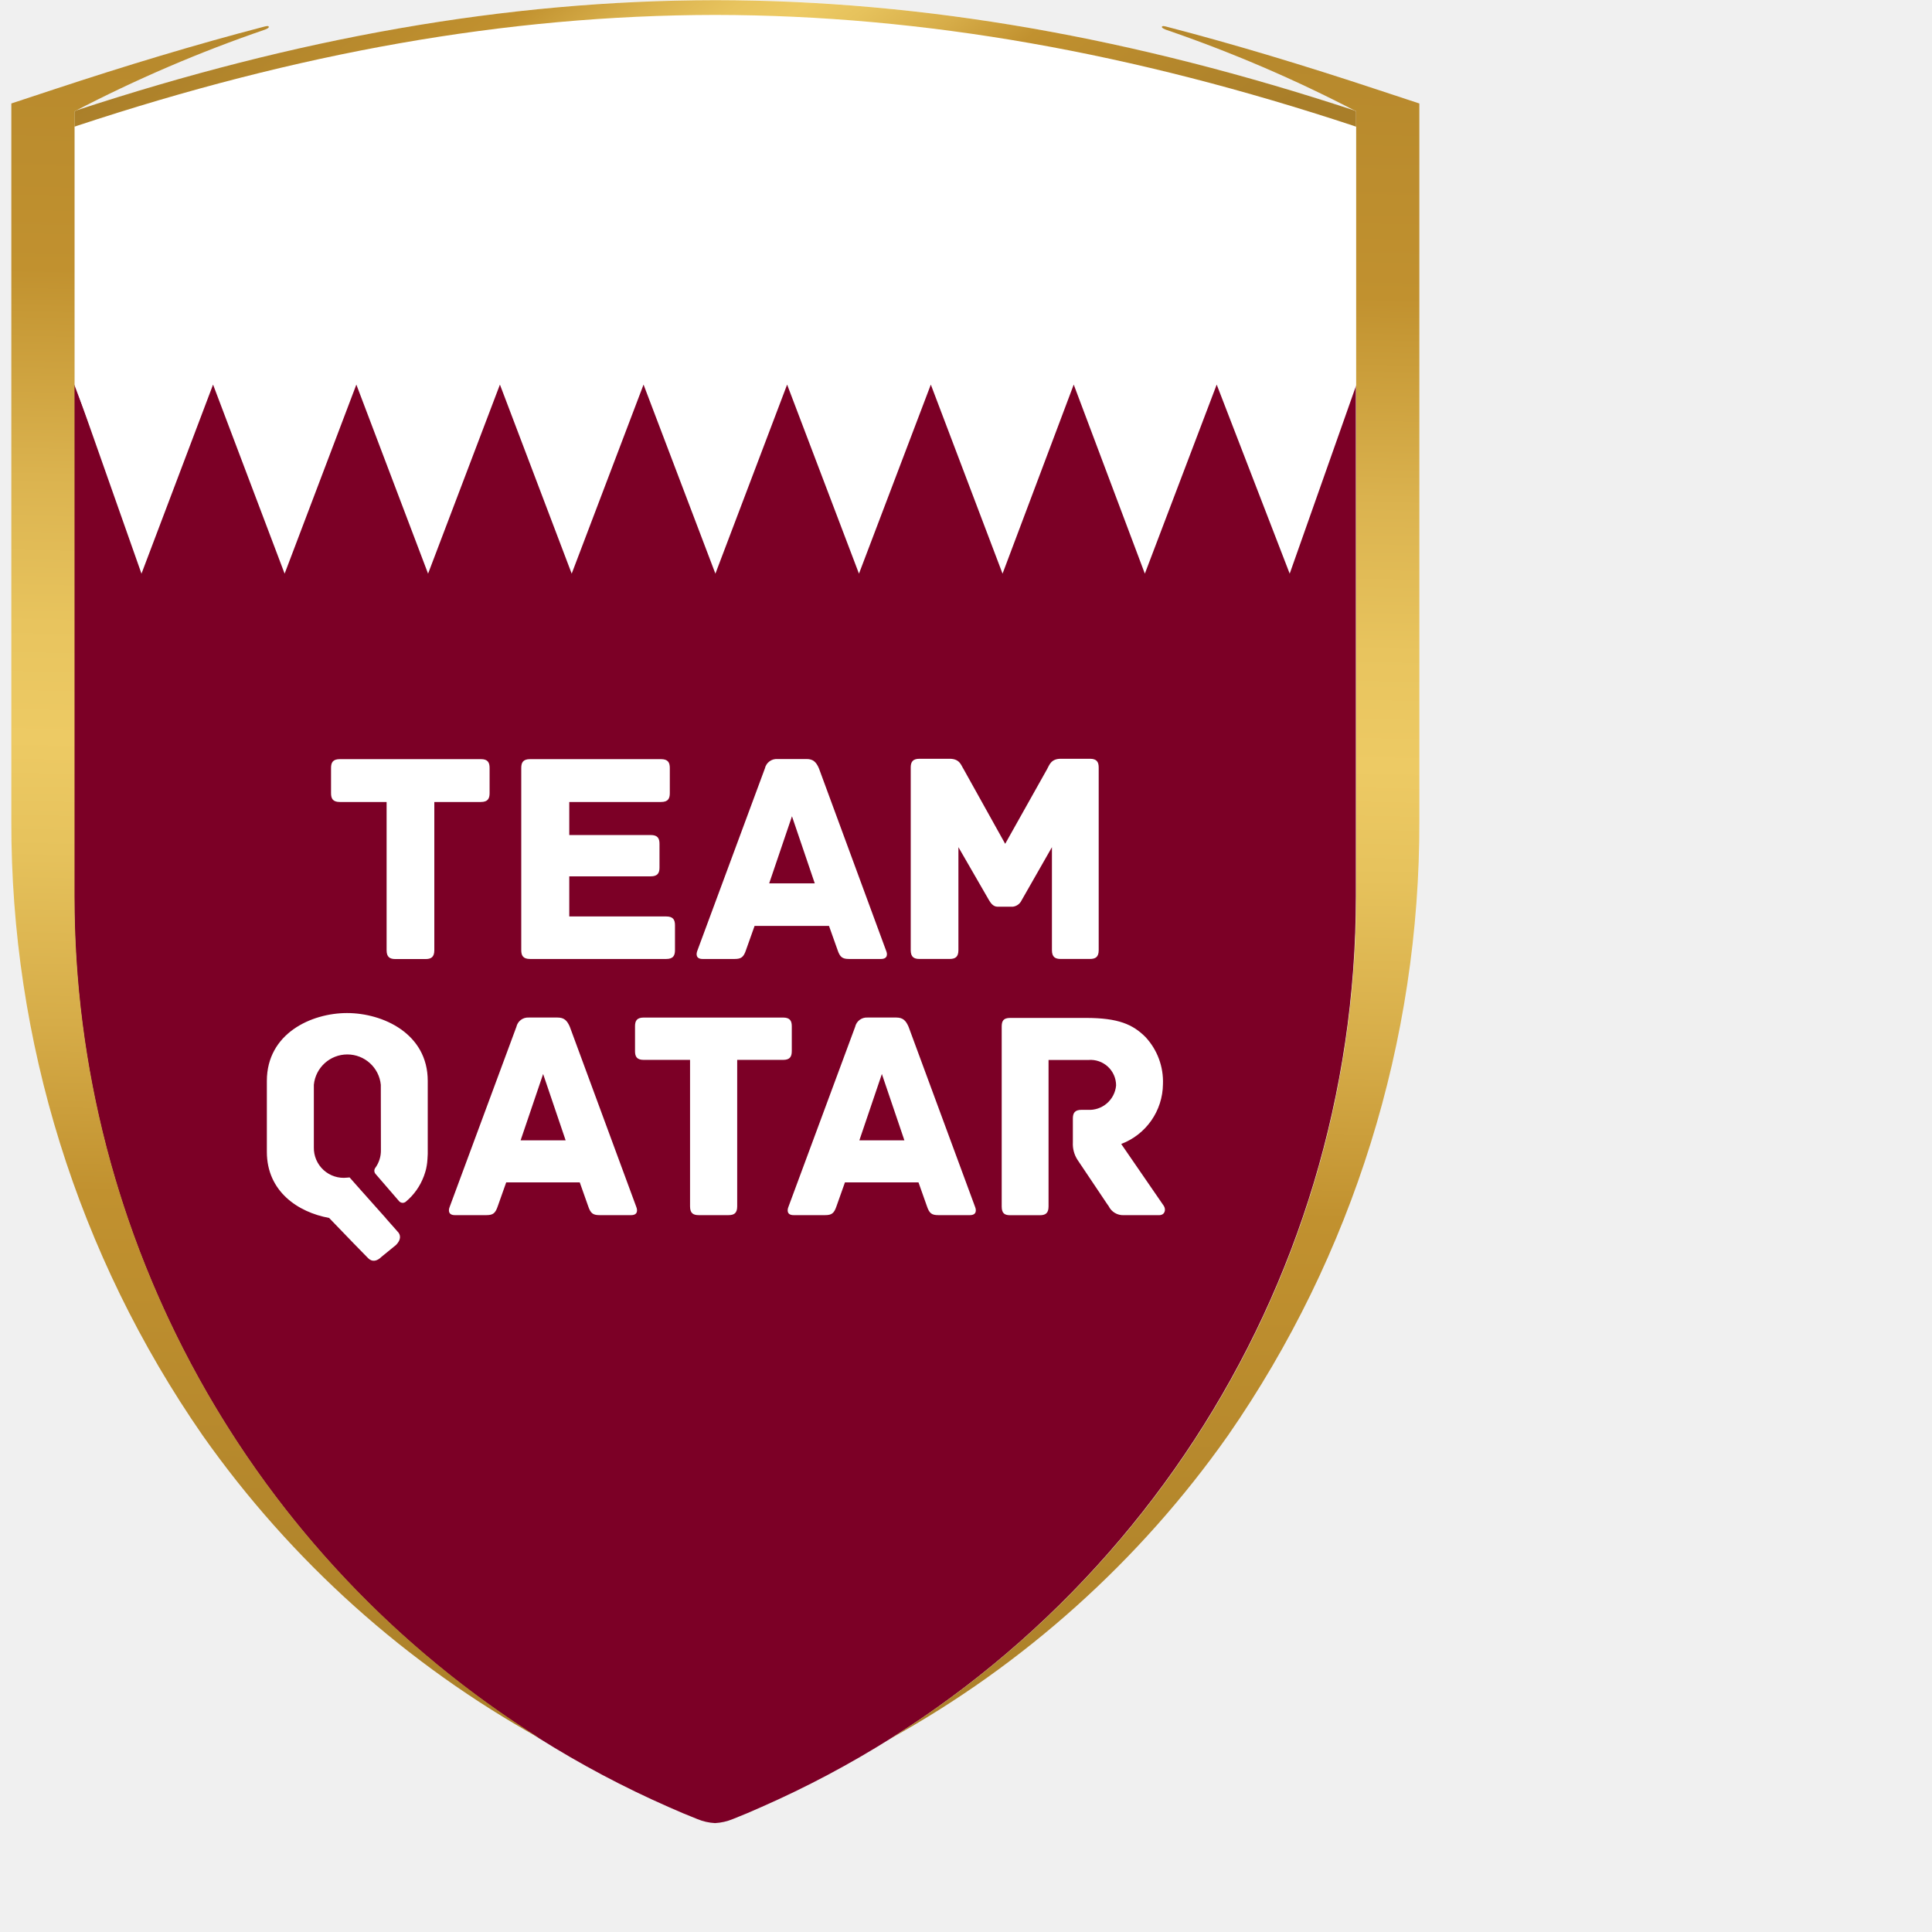
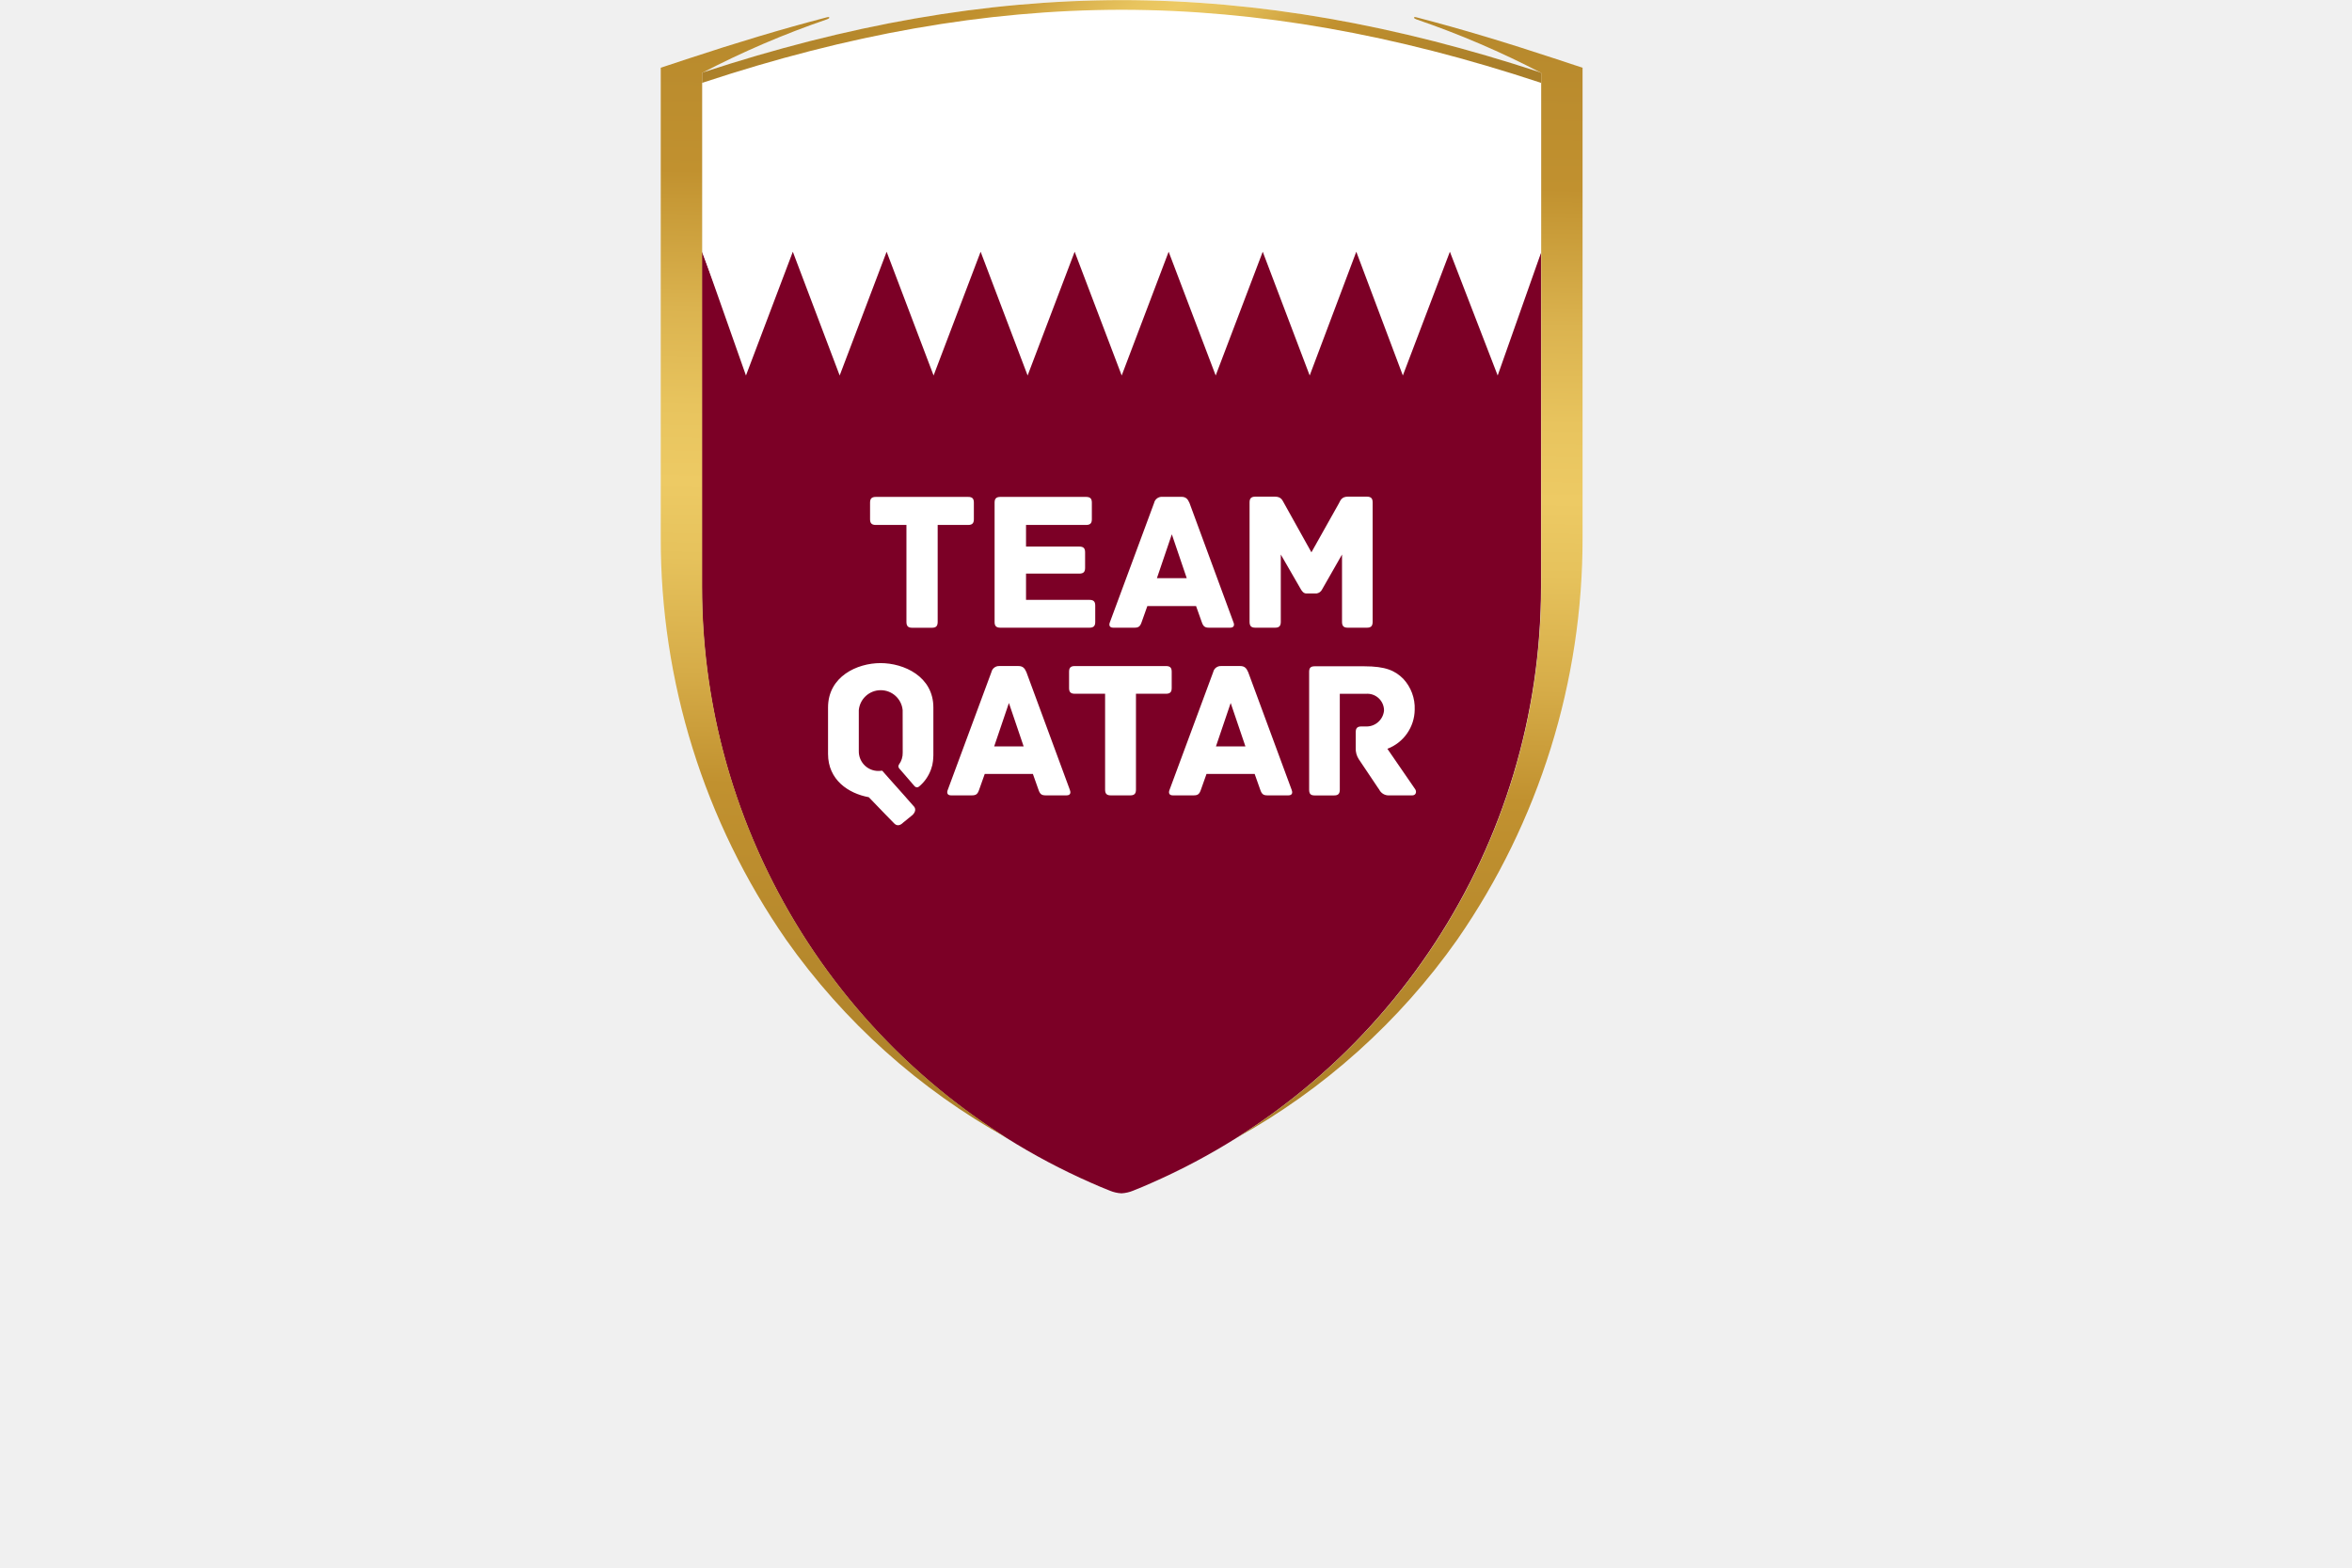
- <svg xmlns="http://www.w3.org/2000/svg" xmlns:xlink="http://www.w3.org/1999/xlink" width="121" height="121" viewBox="0 0 121 121">
+ <svg xmlns="http://www.w3.org/2000/svg" xmlns:xlink="http://www.w3.org/1999/xlink" width="150" height="100" viewBox="0 0 100 150">
  <defs>
    <linearGradient id="linear-gradient" x1="0.035" y1="0.471" x2="0.983" y2="0.598" gradientUnits="objectBoundingBox">
      <stop offset="0" stop-color="#a97e29" />
      <stop offset="0.27" stop-color="#c1912f" />
      <stop offset="0.289" stop-color="#c69835" />
      <stop offset="0.37" stop-color="#dbb34f" />
      <stop offset="0.441" stop-color="#e8c45e" />
      <stop offset="0.496" stop-color="#edca64" />
      <stop offset="0.55" stop-color="#e6c25c" />
      <stop offset="0.633" stop-color="#d6ac48" />
      <stop offset="0.714" stop-color="#c1912f" />
      <stop offset="0.995" stop-color="#a97e29" />
    </linearGradient>
    <linearGradient id="linear-gradient-2" x1="0.508" y1="-0.187" x2="0.486" y2="1.043" xlink:href="#linear-gradient" />
  </defs>
  <g id="Logo_English" data-name="Logo English" transform="translate(-380 -586)">
    <path id="Path_13" data-name="Path 13" d="M342.338,199.166l-4.492-11.76h-.081l-4.5,11.76L328.816,187.5l-4.458,11.662-4.491-11.76-4.5,11.76-4.5-11.76-4.491,11.76-4.5-11.76-4.5,11.76-4.495-11.76-4.5,11.76L283.89,187.4l-2.6,6.813-1.889,4.948-4.482-11.727-.011-.03-4.5,11.756-4.175-10.928v32.053a62.3,62.3,0,0,0,37.227,57.034c.8.351.975.428,1.8.756a3.316,3.316,0,0,0,1.112.253,3.408,3.408,0,0,0,1.112-.253c.818-.332,1-.4,1.8-.759a62.294,62.294,0,0,0,37.22-57.031V188.233Z" transform="translate(118.413 421.852)" fill="#7c0026" />
    <path id="Path_14" data-name="Path 14" d="M274.926,148.529l4.482,11.841,4.492-11.841,4.492,11.841,4.5-11.841,4.495,11.841,4.5-11.841,4.5,11.841,4.492-11.841,4.5,11.841,4.5-11.841,4.492,11.841,4.458-11.841,4.454,11.841,4.5-11.841,4.572,11.841,4.181-11.841V131.414c-13.472-4.456-26.729-6.954-40.133-6.972-13.4.017-26.662,2.516-40.134,6.972V148.53l4.174,11.841Z" transform="translate(118.418 461.558)" fill="#fff" />
    <path id="Path_15" data-name="Path 15" d="M346.519,132.38v-.962h-.008l-.125-.064c-13.752-4.52-26.84-6.888-40-6.9-13.16.017-26.248,2.385-40,6.9l-.126.064h-.008v.962l.147-.052c13.759-4.551,26.839-6.931,39.986-6.948,13.148.017,26.228,2.4,39.987,6.948C346.421,132.344,346.519,132.38,346.519,132.38Z" transform="translate(118.413 461.555)" fill="url(#linear-gradient)" />
    <path id="Path_16" data-name="Path 16" d="M259.5,183.373V134.2h.008a86.244,86.244,0,0,1,11.923-5.115c.258-.1.234-.15.234-.17s-.011-.088-.235-.029c-4.337,1.129-8.716,2.455-13.163,3.925l-2.725.9v44.952a67.258,67.258,0,0,0,11.986,38.474,63.539,63.539,0,0,0,21.162,18.994,62.227,62.227,0,0,1-29.19-52.758Zm81.5-50.56c-4.446-1.471-8.826-2.8-13.163-3.925-.223-.059-.234.009-.234.029s-.024.066.234.17A86.242,86.242,0,0,1,339.76,134.2h.008v49.17a62.227,62.227,0,0,1-29.19,52.76,63.541,63.541,0,0,0,21.161-18.994,67.261,67.261,0,0,0,11.986-38.474v-44.95Z" transform="translate(125.168 458.769)" fill="url(#linear-gradient-2)" />
    <g id="Group_8" data-name="Group 8" transform="translate(396.713 633.522)">
      <path id="Path_25" data-name="Path 25" d="M303.889,296.206c-2.238,0-5.021,1.279-5.021,4.251v4.438c0,2.489,1.954,3.787,3.9,4.143l1.543,1.6h0l.9.921c.245.245.545.207.846-.094l.9-.734c.32-.32.32-.639.075-.865l-.714-.809v-.006l-1.568-1.759-.7-.791a1.307,1.307,0,0,1-.152.013,1.87,1.87,0,0,1-2.087-1.9V300.7a2.107,2.107,0,0,1,4.194,0l.006,4.07a1.847,1.847,0,0,1-.359,1.143.3.3,0,0,0,.024.369l1.468,1.7a.3.3,0,0,0,.425.04,3.783,3.783,0,0,0,1.128-1.59l.01-.024c.01-.028.019-.056.028-.084a3.113,3.113,0,0,0,.1-.331l.013-.057a3.677,3.677,0,0,0,.061-.368c.009-.072.013-.147.018-.221s.009-.132.011-.2c0-.038.006-.073.006-.112v-4.577C308.948,297.485,306.127,296.206,303.889,296.206Zm51.139,12.054-2.652-3.855a4.049,4.049,0,0,0,2.614-3.742,4.1,4.1,0,0,0-1.091-2.952c-.79-.79-1.692-1.2-3.742-1.2h-4.739c-.433,0-.527.207-.527.545v11.265c0,.433.188.546.527.546h1.862c.338,0,.545-.113.545-.546v-9.177h2.5a1.6,1.6,0,0,1,1.73,1.6,1.682,1.682,0,0,1-1.786,1.523h-.376c-.432,0-.545.207-.545.546v1.5a1.825,1.825,0,0,0,.287,1.08l1.855,2.766.1.141a1,1,0,0,0,.94.564h2.219c.356,0,.456-.34.284-.6ZM339.06,297.07c-.169-.395-.357-.583-.771-.583h-1.806a.746.746,0,0,0-.771.583l-4.175,11.265c-.094.226-.094.527.32.527h1.974c.414,0,.564-.113.715-.564l.527-1.486h4.607l.526,1.486c.151.451.3.564.715.564H342.9c.414,0,.414-.3.32-.527Zm-3.084,7.109,1.41-4.156,1.411,4.156Zm-4.232-5.585v-1.561c0-.338-.113-.545-.546-.545h-8.726c-.433,0-.546.206-.546.545v1.561c0,.338.113.545.546.545h2.9v9.177c0,.433.207.546.545.546h1.862c.339,0,.546-.113.546-.546v-9.177H331.2c.431,0,.543-.207.543-.545Zm-13.9-1.524c-.169-.395-.357-.583-.771-.583h-1.806a.746.746,0,0,0-.771.583l-4.174,11.265c-.094.226-.094.527.32.527h1.974c.414,0,.564-.113.715-.564l.527-1.486h4.607l.526,1.486c.151.451.3.564.715.564h1.975c.414,0,.414-.3.32-.527Zm-3.084,7.109,1.411-4.156,1.41,4.156Z" transform="translate(-298.868 -280.281)" fill="#fff" />
      <g id="Group_7" data-name="Group 7" transform="translate(4.019)">
        <path id="Path_26" data-name="Path 26" d="M319.679,253.7v1.579c0,.343-.114.552-.551.552h-2.911v9.285c0,.438-.209.552-.552.552h-1.884c-.342,0-.552-.114-.552-.552v-9.285H310.3c-.438,0-.551-.209-.551-.552V253.7c0-.342.114-.552.551-.552h8.828C319.565,253.144,319.679,253.353,319.679,253.7Z" transform="translate(-309.748 -253.125)" fill="#fff" />
        <path id="Path_27" data-name="Path 27" d="M351.631,263.551v1.56c0,.342-.115.552-.552.552h-8.524c-.437,0-.552-.209-.552-.552V253.7c0-.342.114-.552.552-.552h8.2c.437,0,.552.209.552.552v1.579c0,.343-.115.552-.552.552H345.01V257.9h5.1c.438,0,.551.209.551.552v1.484c0,.342-.114.552-.551.552h-5.1V263h6.069C351.517,263,351.631,263.209,351.631,263.551Z" transform="translate(-330.089 -253.125)" fill="#fff" />
        <path id="Path_28" data-name="Path 28" d="M383.289,265.663h-2c-.418,0-.571-.114-.723-.571l-.533-1.5h-4.661l-.533,1.5c-.152.457-.3.571-.723.571h-2c-.418,0-.418-.3-.323-.533l4.224-11.4a.754.754,0,0,1,.78-.59h1.827c.419,0,.609.19.78.59l4.2,11.4C383.708,265.359,383.708,265.663,383.289,265.663Zm-4.148-4.737-1.427-4.2-1.427,4.2Z" transform="translate(-348.845 -253.125)" fill="#fff" />
        <path id="Path_29" data-name="Path 29" d="M419.8,253.644v11.435c0,.438-.209.551-.551.551h-1.827c-.342,0-.551-.114-.551-.551v-6.45l-1.9,3.329a.7.7,0,0,1-.552.4h-.951c-.286,0-.438-.247-.533-.4l-1.921-3.329v6.45c0,.438-.21.551-.552.551h-1.884c-.342,0-.551-.114-.551-.551V253.644c0-.342.114-.552.551-.552h1.884c.646,0,.723.418.875.647l2.606,4.68,2.626-4.68c.133-.229.228-.647.856-.647h1.827C419.685,253.093,419.8,253.3,419.8,253.644Z" transform="translate(-371.721 -253.093)" fill="#fff" />
      </g>
    </g>
  </g>
</svg>
